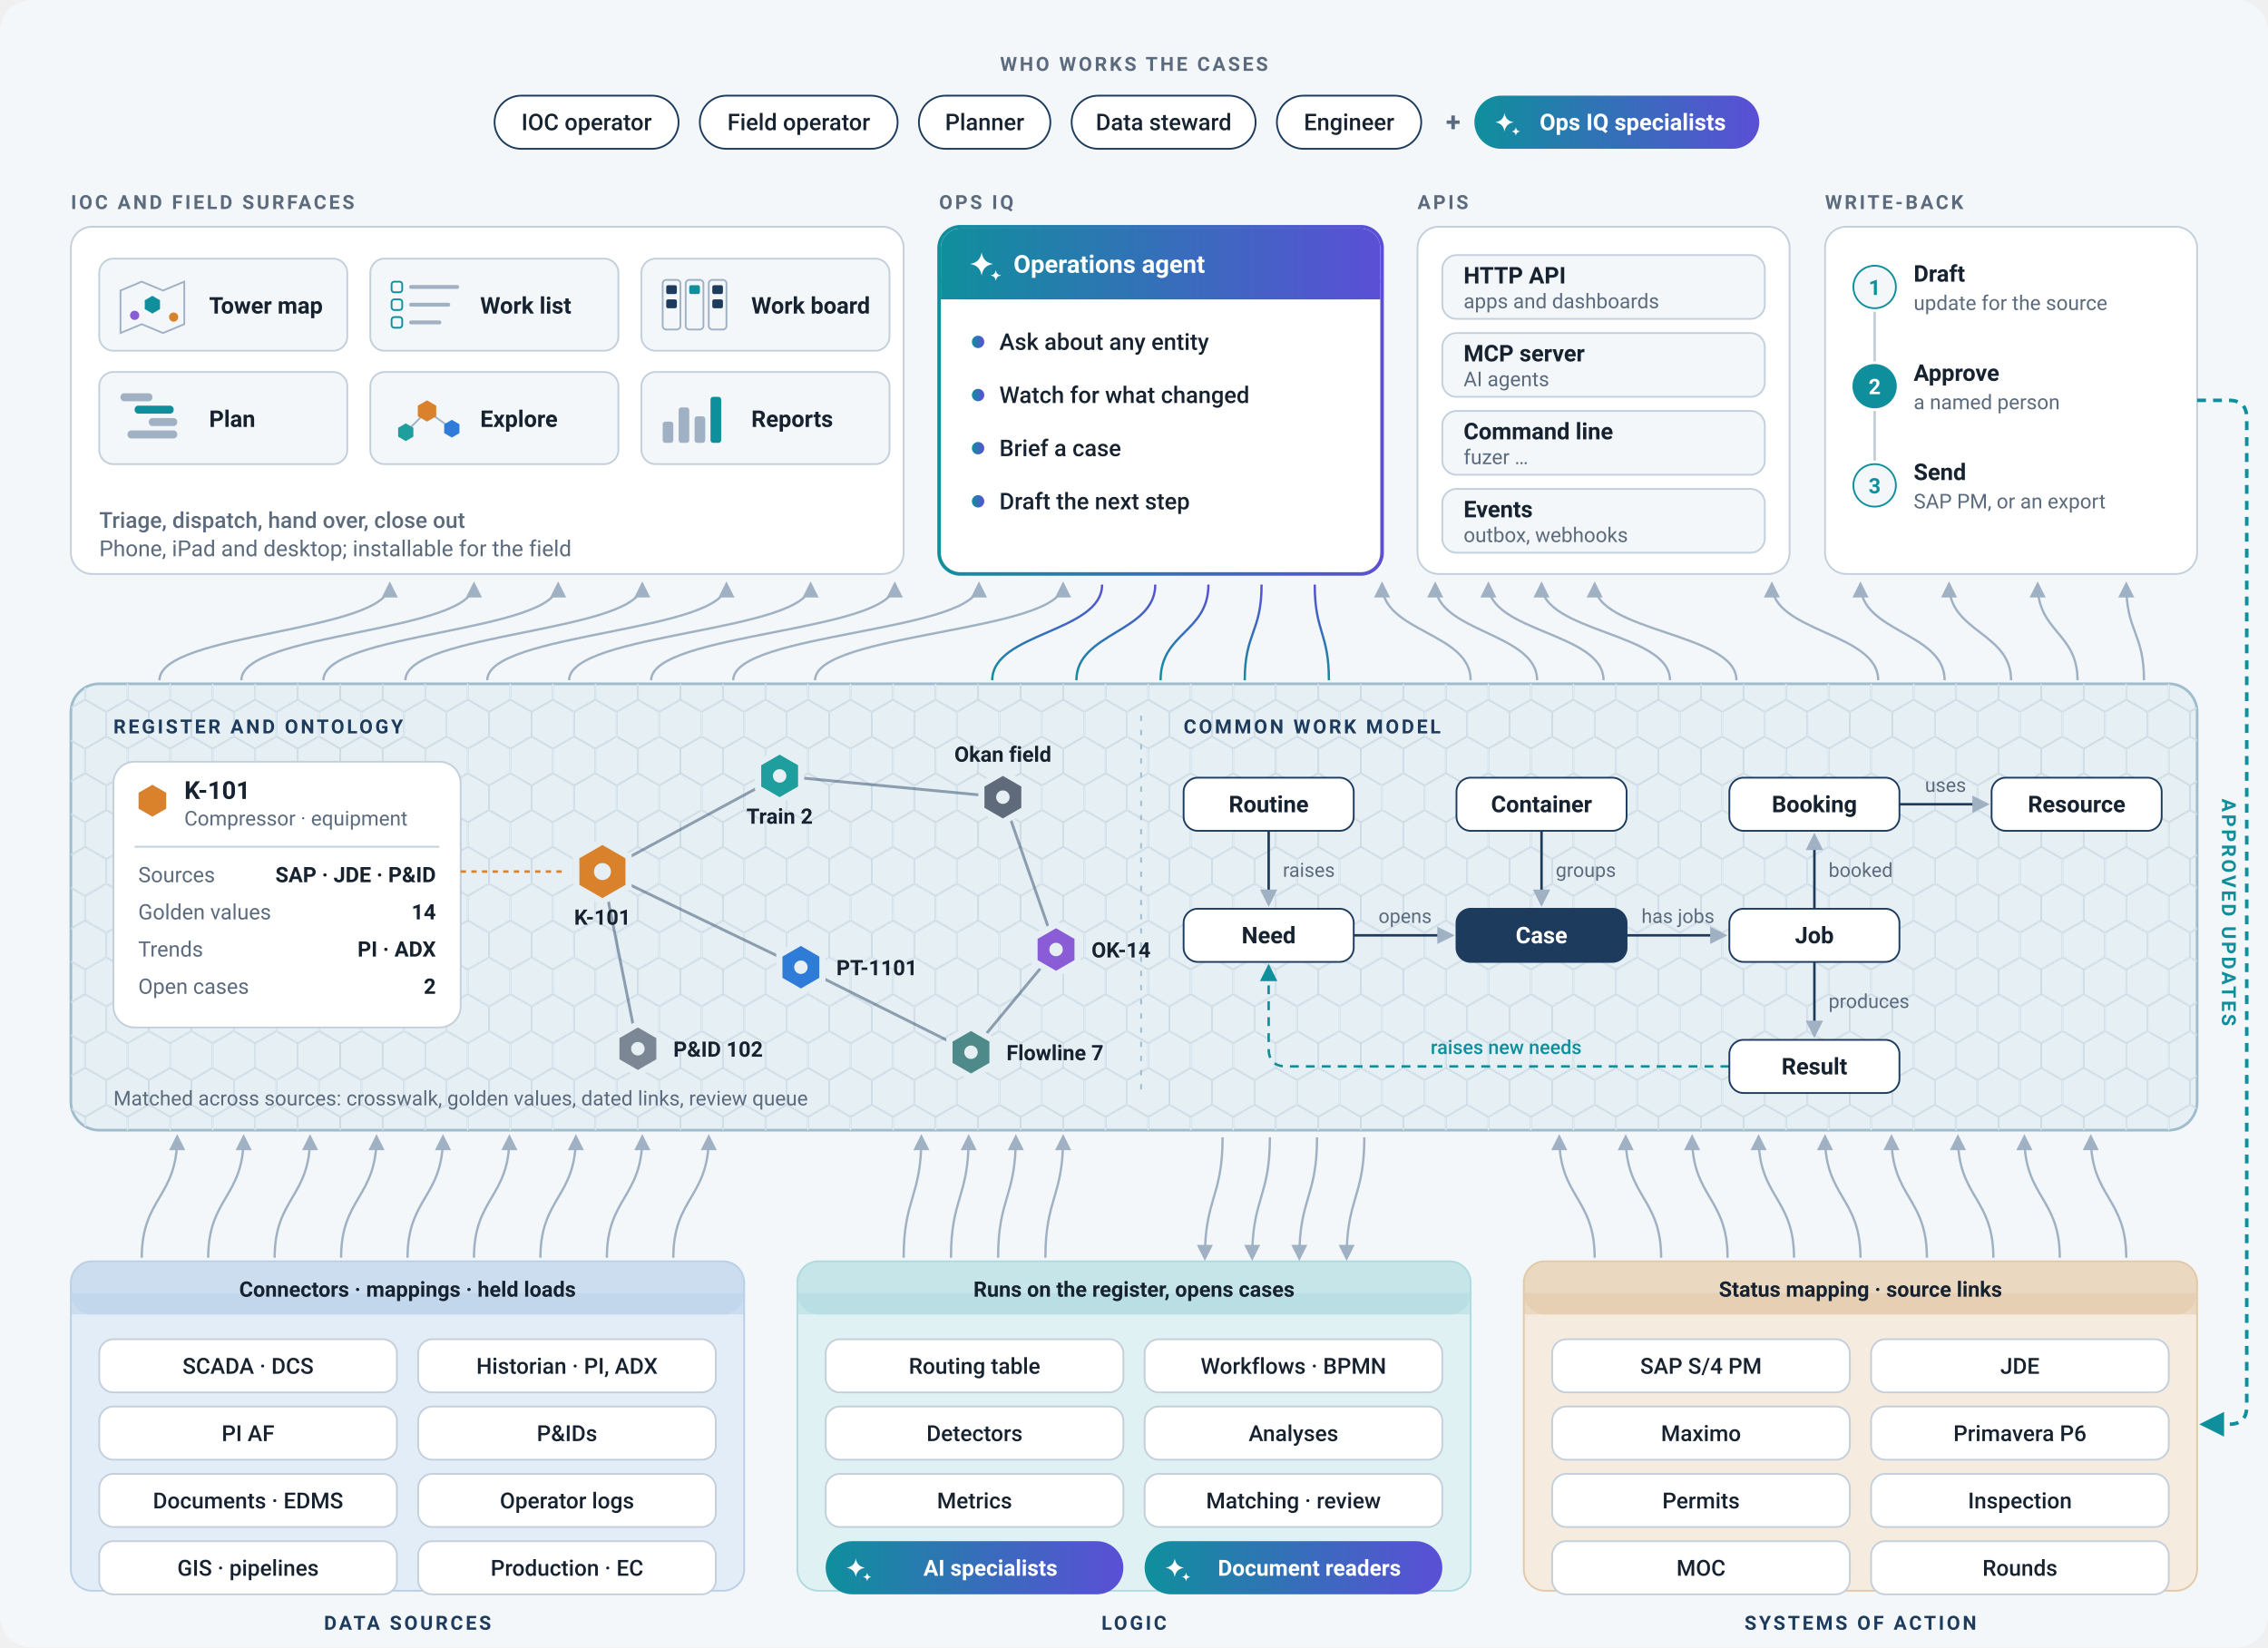
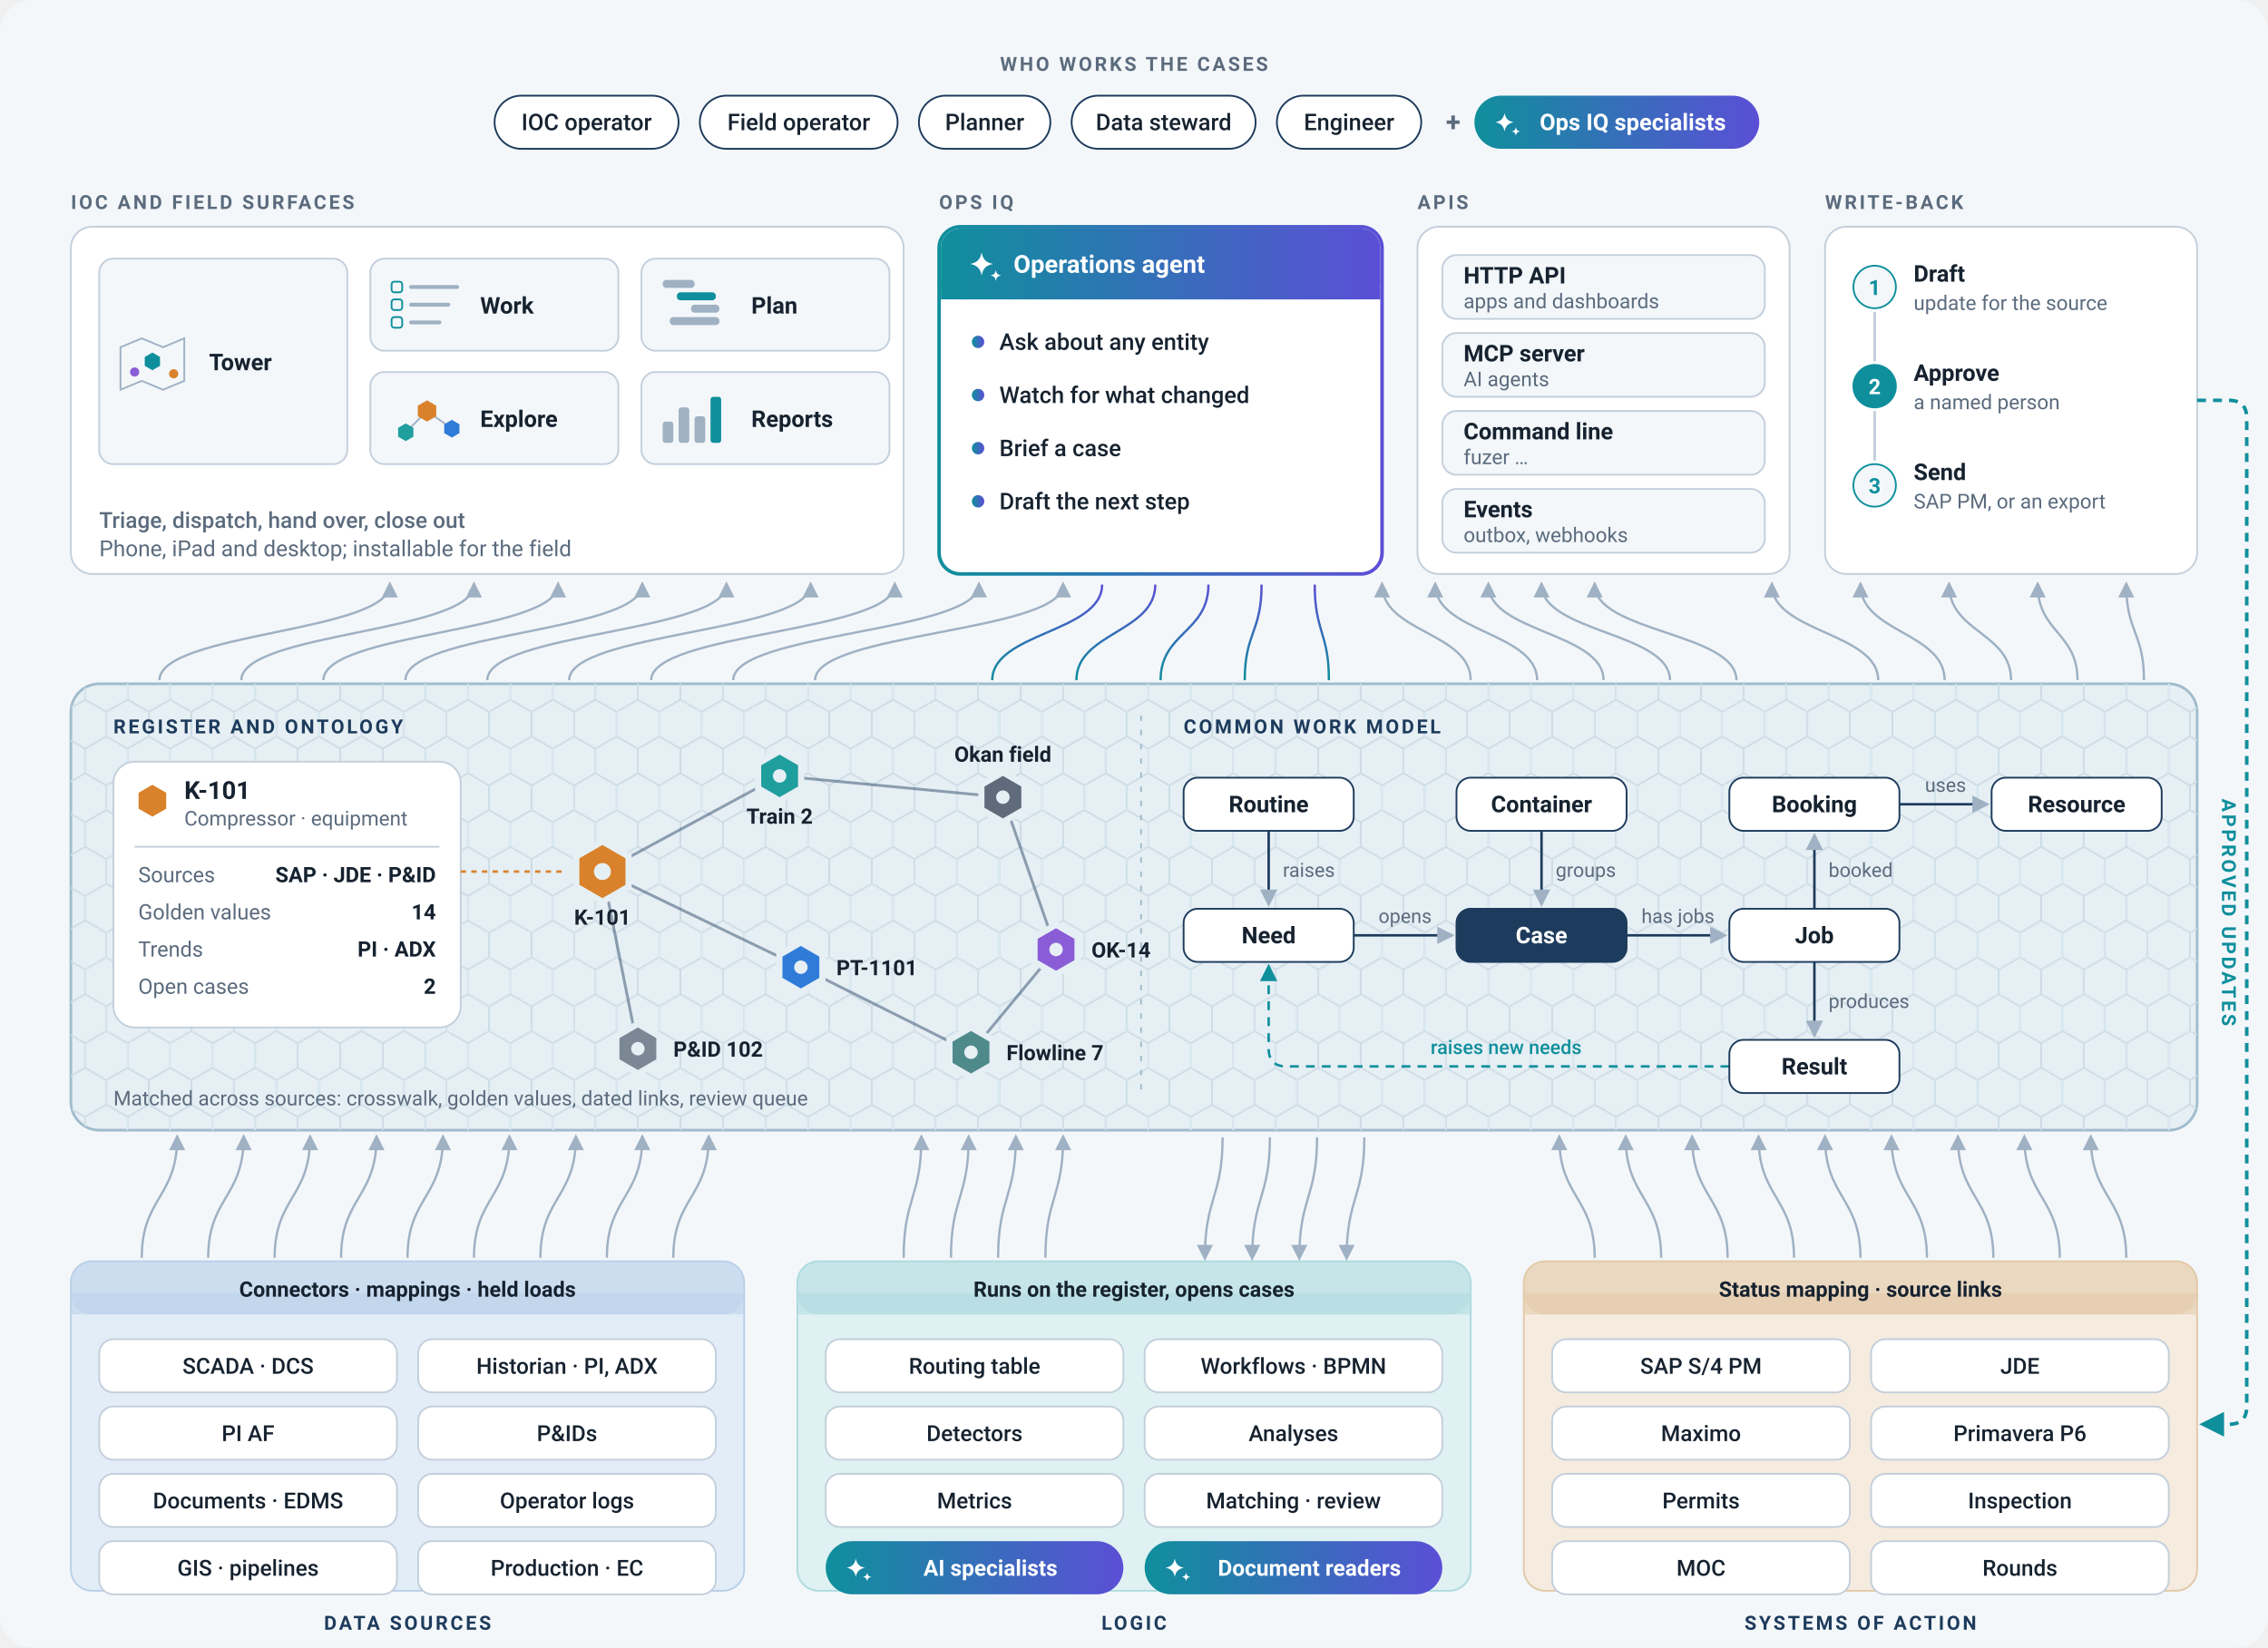
<svg xmlns="http://www.w3.org/2000/svg" viewBox="0 0 1280 930" width="1280" height="930" role="img" aria-labelledby="t d" font-family="system-ui, -apple-system, 'Segoe UI', Roboto, 'Helvetica Neue', Arial, sans-serif">
  <defs>
    <linearGradient id="iq" x1="0" y1="0" x2="1" y2="0">
      <stop offset="0" stop-color="#0f8f9c" />
      <stop offset="1" stop-color="#5b4fd6" />
    </linearGradient>
    <linearGradient id="iqv" x1="0" y1="1" x2="0" y2="0" gradientUnits="objectBoundingBox">
      <stop offset="0" stop-color="#0f8f9c" />
      <stop offset="1" stop-color="#5b4fd6" />
    </linearGradient>
    <pattern id="hexes" width="24" height="41.57" patternUnits="userSpaceOnUse">
      <path d="M12 0 L24 6.93 V20.78 L12 27.71 L0 20.78 V6.93 Z M12 27.71 V41.57" fill="none" stroke="#cddbe5" stroke-width="1" />
    </pattern>
    <marker id="a" viewBox="0 0 10 10" refX="8" refY="5" markerWidth="7" markerHeight="7" orient="auto-start-reverse">
      <path d="M0 0 L10 5 L0 10 z" fill="#9fb1c3" />
    </marker>
    <marker id="ai" viewBox="0 0 10 10" refX="8" refY="5" markerWidth="7" markerHeight="7" orient="auto-start-reverse">
      <path d="M0 0 L10 5 L0 10 z" fill="#5b4fd6" />
    </marker>
    <marker id="ah" viewBox="0 0 10 10" refX="8" refY="5" markerWidth="7" markerHeight="7" orient="auto-start-reverse">
      <path d="M0 0 L10 5 L0 10 z" fill="#0f8f9c" />
    </marker>
  </defs>
  <rect width="1280" height="930" rx="18" fill="#f4f7fa" />
  <text x="640.0" y="40" font-size="11" font-weight="600" fill="#5b6b7d" text-anchor="middle" letter-spacing="1.4">WHO WORKS THE CASES</text>
  <rect x="279.12" y="54" width="103.84" height="30" rx="15" fill="#ffffff" stroke="#1d3b5c" />
  <text x="331.04" y="73.5" font-size="13" font-weight="500" fill="#16222f" text-anchor="middle">IOC operator</text>
  <rect x="394.96" y="54" width="111.64" height="30" rx="15" fill="#ffffff" stroke="#1d3b5c" />
  <text x="450.78" y="73.5" font-size="13" font-weight="500" fill="#16222f" text-anchor="middle">Field operator</text>
  <rect x="518.6" y="54" width="74.2" height="30" rx="15" fill="#ffffff" stroke="#1d3b5c" />
  <text x="555.7" y="73.5" font-size="13" font-weight="500" fill="#16222f" text-anchor="middle">Planner</text>
  <rect x="604.8" y="54" width="103.84" height="30" rx="15" fill="#ffffff" stroke="#1d3b5c" />
  <text x="656.72" y="73.5" font-size="13" font-weight="500" fill="#16222f" text-anchor="middle">Data steward</text>
  <rect x="720.64" y="54" width="81.48" height="30" rx="15" fill="#ffffff" stroke="#1d3b5c" />
  <text x="761.38" y="73.5" font-size="13" font-weight="500" fill="#16222f" text-anchor="middle">Engineer</text>
  <text x="820.12" y="74" font-size="15" font-weight="600" fill="#5b6b7d" text-anchor="middle">+</text>
  <rect x="832.12" y="54" width="160.76" height="30" rx="15.0" fill="url(#iq)" />
  <path d="M10 3.5c.7 3.9 2.6 5.8 6.5 6.5-3.9.7-5.8 2.6-6.5 6.5-.7-3.9-2.6-5.8-6.5-6.5 3.9-.7 5.8-2.6 6.5-6.5zM18 13.5c.35 1.9 1.1 2.65 3 3-1.9.35-2.65 1.1-3 3-.35-1.9-1.1-2.65-3-3 1.9-.35 2.65-1.1 3-3z" transform="translate(841.12 61.0) scale(0.8)" fill="#ffffff" />
  <text x="921.5" y="73.5" font-size="13" font-weight="600" fill="#ffffff" text-anchor="middle">Ops IQ specialists</text>
  <text x="40" y="118" font-size="11" font-weight="600" fill="#5b6b7d" text-anchor="start" letter-spacing="1.4">IOC AND FIELD SURFACES</text>
  <rect x="40" y="128" width="470" height="196" rx="12" fill="#ffffff" stroke="#c3cfdb" />
-   <rect x="56" y="146" width="140" height="52" rx="8" fill="#f3f7fa" stroke="#c3cfdb" />
-   <path d="M68 164 l12 -5 12 5 12 -5 v24 l-12 5 -12 -5 -12 5z" fill="none" stroke="#9fb1c3" />
-   <polygon points="86.0,167.0 90.3,169.5 90.3,174.5 86.0,177.0 81.7,174.5 81.7,169.5" fill="#0f8f9c" />
-   <circle cx="98" cy="179" r="2.6" fill="#d9822b" />
-   <circle cx="76" cy="178" r="2.6" fill="#8a5cd6" />
-   <text x="118" y="177.0" font-size="13" font-weight="600" fill="#16222f" text-anchor="start">Tower map</text>
+   <rect x="56" y="146" width="140" height="116" rx="8" fill="#f3f7fa" stroke="#c3cfdb" />
+   <path d="M68 196.0 l12 -5 12 5 12 -5 v24 l-12 5 -12 -5 -12 5z" fill="none" stroke="#9fb1c3" />
+   <polygon points="86.0,199.0 90.3,201.5 90.3,206.5 86.0,209.0 81.7,206.5 81.7,201.5" fill="#0f8f9c" />
+   <circle cx="98" cy="211.0" r="2.6" fill="#d9822b" />
+   <circle cx="76" cy="210.0" r="2.6" fill="#8a5cd6" />
+   <text x="118" y="209.0" font-size="13" font-weight="600" fill="#16222f" text-anchor="start">Tower</text>
  <rect x="209" y="146" width="140" height="52" rx="8" fill="#f3f7fa" stroke="#c3cfdb" />
-   <rect x="221" y="159" width="6" height="6" rx="1.5" fill="none" stroke="#0f8f9c" />
-   <path d="M232 162h26" stroke="#9fb1c3" stroke-width="2.2" stroke-linecap="round" />
-   <rect x="221" y="169" width="6" height="6" rx="1.5" fill="none" stroke="#0f8f9c" />
-   <path d="M232 172h21" stroke="#9fb1c3" stroke-width="2.2" stroke-linecap="round" />
-   <rect x="221" y="179" width="6" height="6" rx="1.5" fill="none" stroke="#0f8f9c" />
-   <path d="M232 182h16" stroke="#9fb1c3" stroke-width="2.2" stroke-linecap="round" />
-   <text x="271" y="177.0" font-size="13" font-weight="600" fill="#16222f" text-anchor="start">Work list</text>
+   <rect x="221" y="159.0" width="6" height="6" rx="1.5" fill="none" stroke="#0f8f9c" />
+   <path d="M232 162.0h26" stroke="#9fb1c3" stroke-width="2.2" stroke-linecap="round" />
+   <rect x="221" y="169.0" width="6" height="6" rx="1.5" fill="none" stroke="#0f8f9c" />
+   <path d="M232 172.0h21" stroke="#9fb1c3" stroke-width="2.2" stroke-linecap="round" />
+   <rect x="221" y="179.0" width="6" height="6" rx="1.5" fill="none" stroke="#0f8f9c" />
+   <path d="M232 182.0h16" stroke="#9fb1c3" stroke-width="2.2" stroke-linecap="round" />
+   <text x="271" y="177.0" font-size="13" font-weight="600" fill="#16222f" text-anchor="start">Work</text>
  <rect x="362" y="146" width="140" height="52" rx="8" fill="#f3f7fa" stroke="#c3cfdb" />
-   <rect x="374" y="158" width="10" height="28" rx="2" fill="none" stroke="#9fb1c3" />
-   <rect x="376" y="161" width="6" height="5" rx="1" fill="#1d3b5c" />
-   <rect x="376" y="169" width="6" height="5" rx="1" fill="#1d3b5c" />
-   <rect x="387" y="158" width="10" height="28" rx="2" fill="none" stroke="#9fb1c3" />
-   <rect x="389" y="161" width="6" height="5" rx="1" fill="#0f8f9c" />
-   <rect x="400" y="158" width="10" height="28" rx="2" fill="none" stroke="#9fb1c3" />
-   <rect x="402" y="161" width="6" height="5" rx="1" fill="#1d3b5c" />
-   <rect x="402" y="169" width="6" height="5" rx="1" fill="#1d3b5c" />
-   <text x="424" y="177.0" font-size="13" font-weight="600" fill="#16222f" text-anchor="start">Work board</text>
-   <rect x="56" y="210" width="140" height="52" rx="8" fill="#f3f7fa" stroke="#c3cfdb" />
-   <rect x="68" y="222" width="18" height="4.5" rx="2" fill="#9fb1c3" />
-   <rect x="76" y="229" width="22" height="4.5" rx="2" fill="#0f8f9c" />
-   <rect x="84" y="236" width="16" height="4.5" rx="2" fill="#9fb1c3" />
-   <rect x="72" y="243" width="28" height="4.5" rx="2" fill="#9fb1c3" />
-   <text x="118" y="241.0" font-size="13" font-weight="600" fill="#16222f" text-anchor="start">Plan</text>
+   <rect x="374" y="158.0" width="18" height="4.5" rx="2" fill="#9fb1c3" />
+   <rect x="382" y="165.0" width="22" height="4.5" rx="2" fill="#0f8f9c" />
+   <rect x="390" y="172.0" width="16" height="4.5" rx="2" fill="#9fb1c3" />
+   <rect x="378" y="179.0" width="28" height="4.5" rx="2" fill="#9fb1c3" />
+   <text x="424" y="177.0" font-size="13" font-weight="600" fill="#16222f" text-anchor="start">Plan</text>
  <rect x="209" y="210" width="140" height="52" rx="8" fill="#f3f7fa" stroke="#c3cfdb" />
-   <path d="M229 244 L241 232 L255 242" stroke="#9fb1c3" fill="none" />
+   <path d="M229 244.0 L241 232.0 L255 242.0" stroke="#9fb1c3" fill="none" />
  <polygon points="241.0,226.0 246.2,229.0 246.2,235.0 241.0,238.0 235.8,235.0 235.8,229.0" fill="#d9822b" />
  <polygon points="229.0,239.0 233.3,241.5 233.3,246.5 229.0,249.0 224.7,246.5 224.7,241.5" fill="#1f9e9e" />
  <polygon points="255.0,237.0 259.3,239.5 259.3,244.5 255.0,247.0 250.7,244.5 250.7,239.5" fill="#2f7bd8" />
  <text x="271" y="241.0" font-size="13" font-weight="600" fill="#16222f" text-anchor="start">Explore</text>
  <rect x="362" y="210" width="140" height="52" rx="8" fill="#f3f7fa" stroke="#c3cfdb" />
-   <rect x="374" y="238" width="6" height="12" rx="1.5" fill="#9fb1c3" />
-   <rect x="383" y="230" width="6" height="20" rx="1.5" fill="#9fb1c3" />
-   <rect x="392" y="235" width="6" height="15" rx="1.5" fill="#9fb1c3" />
-   <rect x="401" y="224" width="6" height="26" rx="1.5" fill="#0f8f9c" />
+   <rect x="374" y="238.0" width="6" height="12" rx="1.5" fill="#9fb1c3" />
+   <rect x="383" y="230.0" width="6" height="20" rx="1.5" fill="#9fb1c3" />
+   <rect x="392" y="235.0" width="6" height="15" rx="1.5" fill="#9fb1c3" />
+   <rect x="401" y="224.0" width="6" height="26" rx="1.5" fill="#0f8f9c" />
  <text x="424" y="241.0" font-size="13" font-weight="600" fill="#16222f" text-anchor="start">Reports</text>
  <text x="56" y="298" font-size="12.5" font-weight="500" fill="#5b6b7d" text-anchor="start">Triage, dispatch, hand over, close out</text>
  <text x="56" y="314" font-size="12.5" font-weight="400" fill="#5b6b7d" text-anchor="start">Phone, iPad and desktop; installable for the field</text>
  <text x="530" y="118" font-size="11" font-weight="600" fill="#5b6b7d" text-anchor="start" letter-spacing="1.4">OPS IQ</text>
  <rect x="530" y="128" width="250" height="196" rx="12" fill="#ffffff" stroke="url(#iq)" stroke-width="2" />
  <rect x="531" y="129" width="248" height="40" rx="11" fill="url(#iq)" />
  <rect x="531" y="158" width="248" height="11" fill="url(#iq)" />
  <path d="M10 3.5c.7 3.9 2.6 5.8 6.5 6.5-3.9.7-5.8 2.6-6.5 6.5-.7-3.9-2.6-5.8-6.5-6.5 3.9-.7 5.8-2.6 6.5-6.5zM18 13.5c.35 1.9 1.1 2.65 3 3-1.9.35-2.65 1.1-3 3-.35-1.9-1.1-2.65-3-3 1.9-.35 2.65-1.1 3-3z" transform="translate(544 139) scale(1.0)" fill="#ffffff" />
  <text x="572" y="154" font-size="14" font-weight="700" fill="#ffffff">Operations agent</text>
  <circle cx="552" cy="193" r="3.5" fill="url(#iq)" />
  <text x="564" y="197.5" font-size="13" font-weight="500" fill="#16222f" text-anchor="start">Ask about any entity</text>
  <circle cx="552" cy="223" r="3.5" fill="url(#iq)" />
  <text x="564" y="227.5" font-size="13" font-weight="500" fill="#16222f" text-anchor="start">Watch for what changed</text>
  <circle cx="552" cy="253" r="3.5" fill="url(#iq)" />
  <text x="564" y="257.5" font-size="13" font-weight="500" fill="#16222f" text-anchor="start">Brief a case</text>
  <circle cx="552" cy="283" r="3.5" fill="url(#iq)" />
  <text x="564" y="287.5" font-size="13" font-weight="500" fill="#16222f" text-anchor="start">Draft the next step</text>
  <text x="800" y="118" font-size="11" font-weight="600" fill="#5b6b7d" text-anchor="start" letter-spacing="1.4">APIS</text>
  <rect x="800" y="128" width="210" height="196" rx="12" fill="#ffffff" stroke="#c3cfdb" />
  <rect x="814" y="144" width="182" height="36" rx="8" fill="#f3f7fa" stroke="#c3cfdb" />
  <text x="826" y="160" font-size="13" font-weight="600" fill="#16222f" text-anchor="start">HTTP API</text>
  <text x="826" y="174" font-size="11.5" font-weight="400" fill="#5b6b7d" text-anchor="start">apps and dashboards</text>
  <rect x="814" y="188" width="182" height="36" rx="8" fill="#f3f7fa" stroke="#c3cfdb" />
  <text x="826" y="204" font-size="13" font-weight="600" fill="#16222f" text-anchor="start">MCP server</text>
  <text x="826" y="218" font-size="11.5" font-weight="400" fill="#5b6b7d" text-anchor="start">AI agents</text>
  <rect x="814" y="232" width="182" height="36" rx="8" fill="#f3f7fa" stroke="#c3cfdb" />
  <text x="826" y="248" font-size="13" font-weight="600" fill="#16222f" text-anchor="start">Command line</text>
  <text x="826" y="262" font-size="11.5" font-weight="400" fill="#5b6b7d" text-anchor="start">fuzer …</text>
  <rect x="814" y="276" width="182" height="36" rx="8" fill="#f3f7fa" stroke="#c3cfdb" />
  <text x="826" y="292" font-size="13" font-weight="600" fill="#16222f" text-anchor="start">Events</text>
  <text x="826" y="306" font-size="11.5" font-weight="400" fill="#5b6b7d" text-anchor="start">outbox, webhooks</text>
  <text x="1030" y="118" font-size="11" font-weight="600" fill="#5b6b7d" text-anchor="start" letter-spacing="1.4">WRITE-BACK</text>
  <rect x="1030" y="128" width="210" height="196" rx="12" fill="#ffffff" stroke="#c3cfdb" />
  <circle cx="1058" cy="162" r="12" fill="#f3f7fa" stroke="#0f8f9c" />
  <text x="1058" y="166.5" font-size="12" font-weight="700" fill="#0f8f9c" text-anchor="middle">1</text>
  <text x="1080" y="159" font-size="13" font-weight="600" fill="#16222f" text-anchor="start">Draft</text>
  <text x="1080" y="175" font-size="11.5" font-weight="400" fill="#5b6b7d" text-anchor="start">update for the source</text>
  <path d="M1058 176 v28" stroke="#c3cfdb" stroke-width="1.5" />
  <circle cx="1058" cy="218" r="12" fill="#0f8f9c" stroke="#0f8f9c" />
  <text x="1058" y="222.5" font-size="12" font-weight="700" fill="#ffffff" text-anchor="middle">2</text>
  <text x="1080" y="215" font-size="13" font-weight="600" fill="#16222f" text-anchor="start">Approve</text>
  <text x="1080" y="231" font-size="11.5" font-weight="400" fill="#5b6b7d" text-anchor="start">a named person</text>
  <path d="M1058 232 v28" stroke="#c3cfdb" stroke-width="1.5" />
  <circle cx="1058" cy="274" r="12" fill="#f3f7fa" stroke="#0f8f9c" />
  <text x="1058" y="278.5" font-size="12" font-weight="700" fill="#0f8f9c" text-anchor="middle">3</text>
  <text x="1080" y="271" font-size="13" font-weight="600" fill="#16222f" text-anchor="start">Send</text>
  <text x="1080" y="287" font-size="11.5" font-weight="400" fill="#5b6b7d" text-anchor="start">SAP PM, or an export</text>
  <path d="M90.0 384 C90.0 357.0 220.0 357.0 220.0 330" fill="none" stroke="#9fb1c3" stroke-width="1.3" marker-end="url(#a)" />
  <path d="M136.2 384 C136.2 357.0 267.5 357.0 267.5 330" fill="none" stroke="#9fb1c3" stroke-width="1.3" marker-end="url(#a)" />
  <path d="M182.5 384 C182.5 357.0 315.0 357.0 315.0 330" fill="none" stroke="#9fb1c3" stroke-width="1.3" marker-end="url(#a)" />
  <path d="M228.8 384 C228.8 357.0 362.5 357.0 362.5 330" fill="none" stroke="#9fb1c3" stroke-width="1.3" marker-end="url(#a)" />
  <path d="M275.0 384 C275.0 357.0 410.0 357.0 410.0 330" fill="none" stroke="#9fb1c3" stroke-width="1.3" marker-end="url(#a)" />
  <path d="M321.2 384 C321.2 357.0 457.5 357.0 457.5 330" fill="none" stroke="#9fb1c3" stroke-width="1.3" marker-end="url(#a)" />
  <path d="M367.5 384 C367.5 357.0 505.0 357.0 505.0 330" fill="none" stroke="#9fb1c3" stroke-width="1.3" marker-end="url(#a)" />
  <path d="M413.8 384 C413.8 357.0 552.5 357.0 552.5 330" fill="none" stroke="#9fb1c3" stroke-width="1.3" marker-end="url(#a)" />
  <path d="M460.0 384 C460.0 357.0 600.0 357.0 600.0 330" fill="none" stroke="#9fb1c3" stroke-width="1.3" marker-end="url(#a)" />
  <path d="M560.0 384 C560.0 357.0 622.0 357.0 622.0 330" fill="none" stroke="url(#iqv)" stroke-width="1.3" />
  <path d="M607.5 384 C607.5 357.0 652.0 357.0 652.0 330" fill="none" stroke="url(#iqv)" stroke-width="1.3" />
  <path d="M655.0 384 C655.0 357.0 682.0 357.0 682.0 330" fill="none" stroke="url(#iqv)" stroke-width="1.3" />
  <path d="M702.5 384 C702.5 357.0 712.0 357.0 712.0 330" fill="none" stroke="url(#iqv)" stroke-width="1.3" />
  <path d="M750.0 384 C750.0 357.0 742.0 357.0 742.0 330" fill="none" stroke="url(#iqv)" stroke-width="1.3" />
  <path d="M830.0 384 C830.0 357.0 780.0 357.0 780.0 330" fill="none" stroke="#9fb1c3" stroke-width="1.3" marker-end="url(#a)" />
  <path d="M867.5 384 C867.5 357.0 810.0 357.0 810.0 330" fill="none" stroke="#9fb1c3" stroke-width="1.3" marker-end="url(#a)" />
  <path d="M905.0 384 C905.0 357.0 840.0 357.0 840.0 330" fill="none" stroke="#9fb1c3" stroke-width="1.3" marker-end="url(#a)" />
  <path d="M942.5 384 C942.5 357.0 870.0 357.0 870.0 330" fill="none" stroke="#9fb1c3" stroke-width="1.3" marker-end="url(#a)" />
  <path d="M980.0 384 C980.0 357.0 900.0 357.0 900.0 330" fill="none" stroke="#9fb1c3" stroke-width="1.3" marker-end="url(#a)" />
  <path d="M1060.0 384 C1060.0 357.0 1000.0 357.0 1000.0 330" fill="none" stroke="#9fb1c3" stroke-width="1.3" marker-end="url(#a)" />
  <path d="M1097.5 384 C1097.5 357.0 1050.0 357.0 1050.0 330" fill="none" stroke="#9fb1c3" stroke-width="1.3" marker-end="url(#a)" />
  <path d="M1135.0 384 C1135.0 357.0 1100.0 357.0 1100.0 330" fill="none" stroke="#9fb1c3" stroke-width="1.3" marker-end="url(#a)" />
  <path d="M1172.5 384 C1172.5 357.0 1150.0 357.0 1150.0 330" fill="none" stroke="#9fb1c3" stroke-width="1.3" marker-end="url(#a)" />
  <path d="M1210.0 384 C1210.0 357.0 1200.0 357.0 1200.0 330" fill="none" stroke="#9fb1c3" stroke-width="1.3" marker-end="url(#a)" />
  <rect x="40" y="386" width="1200" height="252" rx="16" fill="#e6eff4" stroke="#9fbccc" stroke-width="1.5" />
  <rect x="40" y="386" width="1200" height="252" rx="16" fill="url(#hexes)" />
  <text x="64" y="414" font-size="11" font-weight="600" fill="#1d3b5c" text-anchor="start" letter-spacing="1.4">REGISTER AND ONTOLOGY</text>
  <text x="668" y="414" font-size="11" font-weight="600" fill="#1d3b5c" text-anchor="start" letter-spacing="1.4">COMMON WORK MODEL</text>
  <path d="M644 404 V620" stroke="#9fbccc" stroke-dasharray="3 5" />
  <rect x="64" y="430" width="196" height="150" rx="12" fill="#ffffff" stroke="#c3cfdb" />
  <polygon points="86.0,443.0 93.8,447.5 93.8,456.5 86.0,461.0 78.2,456.5 78.2,447.5" fill="#d9822b" />
  <text x="104" y="451" font-size="14" font-weight="700" fill="#16222f" text-anchor="start">K-101</text>
  <text x="104" y="466" font-size="11.5" font-weight="400" fill="#5b6b7d" text-anchor="start">Compressor · equipment</text>
  <path d="M76 478 h172" stroke="#c3cfdb" />
  <text x="78" y="498" font-size="12" font-weight="400" fill="#5b6b7d" text-anchor="start">Sources</text>
  <text x="246" y="498" font-size="12" font-weight="600" fill="#16222f" text-anchor="end">SAP · JDE · P&amp;ID</text>
  <text x="78" y="519" font-size="12" font-weight="400" fill="#5b6b7d" text-anchor="start">Golden values</text>
  <text x="246" y="519" font-size="12" font-weight="600" fill="#16222f" text-anchor="end">14</text>
  <text x="78" y="540" font-size="12" font-weight="400" fill="#5b6b7d" text-anchor="start">Trends</text>
  <text x="246" y="540" font-size="12" font-weight="600" fill="#16222f" text-anchor="end">PI · ADX</text>
  <text x="78" y="561" font-size="12" font-weight="400" fill="#5b6b7d" text-anchor="start">Open cases</text>
  <text x="246" y="561" font-size="12" font-weight="600" fill="#16222f" text-anchor="end">2</text>
  <path d="M566 450 L440 438" stroke="#1d3b5c" stroke-opacity=".45" stroke-width="1.6" />
  <path d="M566 450 L596 536" stroke="#1d3b5c" stroke-opacity=".45" stroke-width="1.6" />
  <path d="M440 438 L340 492" stroke="#1d3b5c" stroke-opacity=".45" stroke-width="1.6" />
  <path d="M340 492 L452 546" stroke="#1d3b5c" stroke-opacity=".45" stroke-width="1.6" />
  <path d="M340 492 L360 592" stroke="#1d3b5c" stroke-opacity=".45" stroke-width="1.6" />
  <path d="M596 536 L548 594" stroke="#1d3b5c" stroke-opacity=".45" stroke-width="1.6" />
  <path d="M548 594 L452 546" stroke="#1d3b5c" stroke-opacity=".45" stroke-width="1.6" />
  <path d="M260 492 H320" stroke="#d9822b" stroke-width="1.4" stroke-dasharray="3 3" fill="none" />
  <polygon points="340.0,473.0 356.5,482.5 356.5,501.5 340.0,511.0 323.5,501.5 323.5,482.5" fill="#e6eff4" />
  <polygon points="340.0,477.0 353.0,484.5 353.0,499.5 340.0,507.0 327.0,499.5 327.0,484.5" fill="#d9822b" />
  <circle cx="340" cy="492" r="4.8" fill="#e6eff4" />
  <text x="340" y="522" font-size="12" font-weight="600" fill="#16222f" text-anchor="middle">K-101</text>
  <polygon points="440.0,422.0 453.9,430.0 453.9,446.0 440.0,454.0 426.1,446.0 426.1,430.0" fill="#e6eff4" />
  <polygon points="440.0,426.0 450.4,432.0 450.4,444.0 440.0,450.0 429.6,444.0 429.6,432.0" fill="#1f9e9e" />
  <circle cx="440" cy="438" r="3.8" fill="#e6eff4" />
  <text x="440" y="465" font-size="12" font-weight="600" fill="#16222f" text-anchor="middle">Train 2</text>
  <polygon points="566.0,434.0 579.9,442.0 579.9,458.0 566.0,466.0 552.1,458.0 552.1,442.0" fill="#e6eff4" />
  <polygon points="566.0,438.0 576.4,444.0 576.4,456.0 566.0,462.0 555.6,456.0 555.6,444.0" fill="#5f6b7a" />
  <circle cx="566" cy="450" r="3.8" fill="#e6eff4" />
  <text x="566" y="430" font-size="12" font-weight="600" fill="#16222f" text-anchor="middle">Okan field</text>
  <polygon points="452.0,530.0 465.9,538.0 465.9,554.0 452.0,562.0 438.1,554.0 438.1,538.0" fill="#e6eff4" />
  <polygon points="452.0,534.0 462.4,540.0 462.4,552.0 452.0,558.0 441.6,552.0 441.6,540.0" fill="#2f7bd8" />
  <circle cx="452" cy="546" r="3.8" fill="#e6eff4" />
  <text x="472" y="550.5" font-size="12" font-weight="600" fill="#16222f" text-anchor="start">PT-1101</text>
  <polygon points="360.0,576.0 373.9,584.0 373.9,600.0 360.0,608.0 346.1,600.0 346.1,584.0" fill="#e6eff4" />
  <polygon points="360.0,580.0 370.4,586.0 370.4,598.0 360.0,604.0 349.6,598.0 349.6,586.0" fill="#7b8794" />
  <circle cx="360" cy="592" r="3.8" fill="#e6eff4" />
  <text x="380" y="596.5" font-size="12" font-weight="600" fill="#16222f" text-anchor="start">P&amp;ID 102</text>
  <polygon points="596.0,520.0 609.9,528.0 609.9,544.0 596.0,552.0 582.1,544.0 582.1,528.0" fill="#e6eff4" />
  <polygon points="596.0,524.0 606.4,530.0 606.4,542.0 596.0,548.0 585.6,542.0 585.6,530.0" fill="#8a5cd6" />
  <circle cx="596" cy="536" r="3.8" fill="#e6eff4" />
  <text x="616" y="540.5" font-size="12" font-weight="600" fill="#16222f" text-anchor="start">OK-14</text>
  <polygon points="548.0,578.0 561.9,586.0 561.9,602.0 548.0,610.0 534.1,602.0 534.1,586.0" fill="#e6eff4" />
  <polygon points="548.0,582.0 558.4,588.0 558.4,600.0 548.0,606.0 537.6,600.0 537.6,588.0" fill="#4f8a8b" />
  <circle cx="548" cy="594" r="3.8" fill="#e6eff4" />
  <text x="568" y="598.5" font-size="12" font-weight="600" fill="#16222f" text-anchor="start">Flowline 7</text>
  <text x="64" y="624" font-size="11.5" font-weight="400" fill="#5b6b7d" text-anchor="start">Matched across sources: crosswalk, golden values, dated links, review queue</text>
  <path d="M716 469 V510" fill="none" stroke="#1d3b5c" stroke-width="1.4" marker-end="url(#a)" />
  <text x="724" y="495.0" font-size="11" font-weight="400" fill="#5b6b7d" text-anchor="start">raises</text>
  <path d="M870 469 V510" fill="none" stroke="#1d3b5c" stroke-width="1.4" marker-end="url(#a)" />
  <text x="878" y="495.0" font-size="11" font-weight="400" fill="#5b6b7d" text-anchor="start">groups</text>
  <path d="M764 528 H819" fill="none" stroke="#1d3b5c" stroke-width="1.4" marker-end="url(#a)" />
  <text x="793.0" y="521" font-size="11" font-weight="400" fill="#5b6b7d" text-anchor="middle">opens</text>
  <path d="M918 528 H973" fill="none" stroke="#1d3b5c" stroke-width="1.4" marker-end="url(#a)" />
  <text x="947.0" y="521" font-size="11" font-weight="400" fill="#5b6b7d" text-anchor="middle">has jobs</text>
  <path d="M1024 513 V472" fill="none" stroke="#1d3b5c" stroke-width="1.4" marker-end="url(#a)" />
  <text x="1032" y="495.0" font-size="11" font-weight="400" fill="#5b6b7d" text-anchor="start">booked</text>
  <path d="M1072 454 H1121" fill="none" stroke="#1d3b5c" stroke-width="1.4" marker-end="url(#a)" />
  <text x="1098.0" y="447" font-size="11" font-weight="400" fill="#5b6b7d" text-anchor="middle">uses</text>
  <path d="M1024 543 V584" fill="none" stroke="#1d3b5c" stroke-width="1.4" marker-end="url(#a)" />
  <text x="1032" y="569.0" font-size="11" font-weight="400" fill="#5b6b7d" text-anchor="start">produces</text>
  <path d="M976 602 H726 Q716 602 716 592 V546" fill="none" stroke="#0f8f9c" stroke-width="1.4" stroke-dasharray="5 4" marker-end="url(#ah)" />
  <text x="850.0" y="595" font-size="11" font-weight="500" fill="#0f8f9c" text-anchor="middle">raises new needs</text>
  <rect x="668.0" y="439" width="96" height="30" rx="8" fill="#ffffff" stroke="#1d3b5c" />
  <text x="716" y="458.5" font-size="13" font-weight="600" fill="#16222f" text-anchor="middle">Routine</text>
  <rect x="822.0" y="439" width="96" height="30" rx="8" fill="#ffffff" stroke="#1d3b5c" />
  <text x="870" y="458.5" font-size="13" font-weight="600" fill="#16222f" text-anchor="middle">Container</text>
  <rect x="976.0" y="439" width="96" height="30" rx="8" fill="#ffffff" stroke="#1d3b5c" />
  <text x="1024" y="458.5" font-size="13" font-weight="600" fill="#16222f" text-anchor="middle">Booking</text>
  <rect x="1124.0" y="439" width="96" height="30" rx="8" fill="#ffffff" stroke="#1d3b5c" />
  <text x="1172" y="458.5" font-size="13" font-weight="600" fill="#16222f" text-anchor="middle">Resource</text>
  <rect x="668.0" y="513" width="96" height="30" rx="8" fill="#ffffff" stroke="#1d3b5c" />
  <text x="716" y="532.5" font-size="13" font-weight="600" fill="#16222f" text-anchor="middle">Need</text>
  <rect x="822.0" y="513" width="96" height="30" rx="8" fill="#1d3b5c" stroke="#1d3b5c" />
  <text x="870" y="532.5" font-size="13" font-weight="600" fill="#ffffff" text-anchor="middle">Case</text>
  <rect x="976.0" y="513" width="96" height="30" rx="8" fill="#ffffff" stroke="#1d3b5c" />
  <text x="1024" y="532.5" font-size="13" font-weight="600" fill="#16222f" text-anchor="middle">Job</text>
  <rect x="976.0" y="587" width="96" height="30" rx="8" fill="#ffffff" stroke="#1d3b5c" />
  <text x="1024" y="606.5" font-size="13" font-weight="600" fill="#16222f" text-anchor="middle">Result</text>
  <rect x="40" y="712" width="380" height="186" rx="12" fill="#e3edf8" stroke="#b9cfe8" />
  <rect x="40" y="712" width="380" height="30" rx="12" fill="#b9cfe8" fill-opacity=".55" />
  <rect x="40" y="730" width="380" height="12" fill="#b9cfe8" fill-opacity=".55" />
  <text x="230.0" y="732" font-size="12" font-weight="600" fill="#16222f" text-anchor="middle">Connectors · mappings · held loads</text>
  <text x="230.0" y="920" font-size="11" font-weight="600" fill="#1d3b5c" text-anchor="middle" letter-spacing="1.4">DATA SOURCES</text>
  <rect x="56.0" y="756" width="168.0" height="30" rx="8" fill="#ffffff" stroke="#c3cfdb" />
  <text x="140.0" y="775.5" font-size="12.5" font-weight="500" fill="#16222f" text-anchor="middle">SCADA · DCS</text>
  <rect x="236.0" y="756" width="168.0" height="30" rx="8" fill="#ffffff" stroke="#c3cfdb" />
  <text x="320.0" y="775.5" font-size="12.5" font-weight="500" fill="#16222f" text-anchor="middle">Historian · PI, ADX</text>
  <rect x="56.0" y="794" width="168.0" height="30" rx="8" fill="#ffffff" stroke="#c3cfdb" />
  <text x="140.0" y="813.5" font-size="12.5" font-weight="500" fill="#16222f" text-anchor="middle">PI AF</text>
  <rect x="236.0" y="794" width="168.0" height="30" rx="8" fill="#ffffff" stroke="#c3cfdb" />
  <text x="320.0" y="813.5" font-size="12.5" font-weight="500" fill="#16222f" text-anchor="middle">P&amp;IDs</text>
  <rect x="56.0" y="832" width="168.0" height="30" rx="8" fill="#ffffff" stroke="#c3cfdb" />
  <text x="140.0" y="851.5" font-size="12.5" font-weight="500" fill="#16222f" text-anchor="middle">Documents · EDMS</text>
  <rect x="236.0" y="832" width="168.0" height="30" rx="8" fill="#ffffff" stroke="#c3cfdb" />
  <text x="320.0" y="851.5" font-size="12.5" font-weight="500" fill="#16222f" text-anchor="middle">Operator logs</text>
  <rect x="56.0" y="870" width="168.0" height="30" rx="8" fill="#ffffff" stroke="#c3cfdb" />
  <text x="140.0" y="889.5" font-size="12.5" font-weight="500" fill="#16222f" text-anchor="middle">GIS · pipelines</text>
  <rect x="236.0" y="870" width="168.0" height="30" rx="8" fill="#ffffff" stroke="#c3cfdb" />
  <text x="320.0" y="889.5" font-size="12.5" font-weight="500" fill="#16222f" text-anchor="middle">Production · EC</text>
  <rect x="450" y="712" width="380" height="186" rx="12" fill="#dff1f2" stroke="#aedbdf" />
  <rect x="450" y="712" width="380" height="30" rx="12" fill="#aedbdf" fill-opacity=".55" />
  <rect x="450" y="730" width="380" height="12" fill="#aedbdf" fill-opacity=".55" />
  <text x="640.0" y="732" font-size="12" font-weight="600" fill="#16222f" text-anchor="middle">Runs on the register, opens cases</text>
  <text x="640.0" y="920" font-size="11" font-weight="600" fill="#1d3b5c" text-anchor="middle" letter-spacing="1.4">LOGIC</text>
  <rect x="466.0" y="756" width="168.0" height="30" rx="8" fill="#ffffff" stroke="#c3cfdb" />
  <text x="550.0" y="775.5" font-size="12.5" font-weight="500" fill="#16222f" text-anchor="middle">Routing table</text>
  <rect x="646.0" y="756" width="168.0" height="30" rx="8" fill="#ffffff" stroke="#c3cfdb" />
  <text x="730.0" y="775.5" font-size="12.5" font-weight="500" fill="#16222f" text-anchor="middle">Workflows · BPMN</text>
  <rect x="466.0" y="794" width="168.0" height="30" rx="8" fill="#ffffff" stroke="#c3cfdb" />
  <text x="550.0" y="813.5" font-size="12.5" font-weight="500" fill="#16222f" text-anchor="middle">Detectors</text>
  <rect x="646.0" y="794" width="168.0" height="30" rx="8" fill="#ffffff" stroke="#c3cfdb" />
  <text x="730.0" y="813.5" font-size="12.5" font-weight="500" fill="#16222f" text-anchor="middle">Analyses</text>
  <rect x="466.0" y="832" width="168.0" height="30" rx="8" fill="#ffffff" stroke="#c3cfdb" />
  <text x="550.0" y="851.5" font-size="12.5" font-weight="500" fill="#16222f" text-anchor="middle">Metrics</text>
  <rect x="646.0" y="832" width="168.0" height="30" rx="8" fill="#ffffff" stroke="#c3cfdb" />
  <text x="730.0" y="851.5" font-size="12.5" font-weight="500" fill="#16222f" text-anchor="middle">Matching · review</text>
  <rect x="466.0" y="870" width="168.0" height="30" rx="15.0" fill="url(#iq)" />
  <path d="M10 3.5c.7 3.9 2.6 5.8 6.5 6.5-3.9.7-5.8 2.6-6.5 6.5-.7-3.9-2.6-5.8-6.5-6.5 3.9-.7 5.8-2.6 6.5-6.5zM18 13.5c.35 1.9 1.1 2.65 3 3-1.9.35-2.65 1.1-3 3-.35-1.9-1.1-2.65-3-3 1.9-.35 2.65-1.1 3-3z" transform="translate(475.0 877.0) scale(0.8)" fill="#ffffff" />
  <text x="559.0" y="889.5" font-size="12.5" font-weight="600" fill="#ffffff" text-anchor="middle">AI specialists</text>
  <rect x="646.0" y="870" width="168.0" height="30" rx="15.0" fill="url(#iq)" />
  <path d="M10 3.5c.7 3.9 2.6 5.8 6.5 6.5-3.9.7-5.8 2.6-6.5 6.5-.7-3.9-2.6-5.8-6.5-6.5 3.9-.7 5.8-2.6 6.5-6.5zM18 13.5c.35 1.9 1.1 2.65 3 3-1.9.35-2.65 1.1-3 3-.35-1.9-1.1-2.65-3-3 1.9-.35 2.65-1.1 3-3z" transform="translate(655.0 877.0) scale(0.8)" fill="#ffffff" />
  <text x="739.0" y="889.5" font-size="12.5" font-weight="600" fill="#ffffff" text-anchor="middle">Document readers</text>
  <rect x="860" y="712" width="380" height="186" rx="12" fill="#f5ebdf" stroke="#e2c9a8" />
  <rect x="860" y="712" width="380" height="30" rx="12" fill="#e2c9a8" fill-opacity=".55" />
  <rect x="860" y="730" width="380" height="12" fill="#e2c9a8" fill-opacity=".55" />
  <text x="1050.0" y="732" font-size="12" font-weight="600" fill="#16222f" text-anchor="middle">Status mapping · source links</text>
  <text x="1050.0" y="920" font-size="11" font-weight="600" fill="#1d3b5c" text-anchor="middle" letter-spacing="1.4">SYSTEMS OF ACTION</text>
  <rect x="876.0" y="756" width="168.0" height="30" rx="8" fill="#ffffff" stroke="#c3cfdb" />
  <text x="960.0" y="775.5" font-size="12.5" font-weight="500" fill="#16222f" text-anchor="middle">SAP S/4 PM</text>
  <rect x="1056.0" y="756" width="168.0" height="30" rx="8" fill="#ffffff" stroke="#c3cfdb" />
  <text x="1140.0" y="775.5" font-size="12.5" font-weight="500" fill="#16222f" text-anchor="middle">JDE</text>
  <rect x="876.0" y="794" width="168.0" height="30" rx="8" fill="#ffffff" stroke="#c3cfdb" />
  <text x="960.0" y="813.5" font-size="12.5" font-weight="500" fill="#16222f" text-anchor="middle">Maximo</text>
  <rect x="1056.0" y="794" width="168.0" height="30" rx="8" fill="#ffffff" stroke="#c3cfdb" />
  <text x="1140.0" y="813.5" font-size="12.5" font-weight="500" fill="#16222f" text-anchor="middle">Primavera P6</text>
  <rect x="876.0" y="832" width="168.0" height="30" rx="8" fill="#ffffff" stroke="#c3cfdb" />
  <text x="960.0" y="851.5" font-size="12.5" font-weight="500" fill="#16222f" text-anchor="middle">Permits</text>
  <rect x="1056.0" y="832" width="168.0" height="30" rx="8" fill="#ffffff" stroke="#c3cfdb" />
  <text x="1140.0" y="851.5" font-size="12.5" font-weight="500" fill="#16222f" text-anchor="middle">Inspection</text>
  <rect x="876.0" y="870" width="168.0" height="30" rx="8" fill="#ffffff" stroke="#c3cfdb" />
  <text x="960.0" y="889.5" font-size="12.5" font-weight="500" fill="#16222f" text-anchor="middle">MOC</text>
  <rect x="1056.0" y="870" width="168.0" height="30" rx="8" fill="#ffffff" stroke="#c3cfdb" />
  <text x="1140.0" y="889.5" font-size="12.5" font-weight="500" fill="#16222f" text-anchor="middle">Rounds</text>
  <path d="M80.0 710 C80.0 676.0 100.0 676.0 100.0 642" fill="none" stroke="#9fb1c3" stroke-width="1.3" marker-end="url(#a)" />
  <path d="M117.5 710 C117.5 676.0 137.5 676.0 137.5 642" fill="none" stroke="#9fb1c3" stroke-width="1.3" marker-end="url(#a)" />
  <path d="M155.0 710 C155.0 676.0 175.0 676.0 175.0 642" fill="none" stroke="#9fb1c3" stroke-width="1.3" marker-end="url(#a)" />
  <path d="M192.5 710 C192.5 676.0 212.5 676.0 212.5 642" fill="none" stroke="#9fb1c3" stroke-width="1.3" marker-end="url(#a)" />
  <path d="M230.0 710 C230.0 676.0 250.0 676.0 250.0 642" fill="none" stroke="#9fb1c3" stroke-width="1.3" marker-end="url(#a)" />
  <path d="M267.5 710 C267.5 676.0 287.5 676.0 287.5 642" fill="none" stroke="#9fb1c3" stroke-width="1.3" marker-end="url(#a)" />
  <path d="M305.0 710 C305.0 676.0 325.0 676.0 325.0 642" fill="none" stroke="#9fb1c3" stroke-width="1.3" marker-end="url(#a)" />
  <path d="M342.5 710 C342.5 676.0 362.5 676.0 362.5 642" fill="none" stroke="#9fb1c3" stroke-width="1.3" marker-end="url(#a)" />
  <path d="M380.0 710 C380.0 676.0 400.0 676.0 400.0 642" fill="none" stroke="#9fb1c3" stroke-width="1.3" marker-end="url(#a)" />
  <path d="M510.0 710 C510.0 676.0 520.0 676.0 520.0 642" fill="none" stroke="#9fb1c3" stroke-width="1.3" marker-end="url(#a)" />
  <path d="M536.7 710 C536.7 676.0 546.7 676.0 546.7 642" fill="none" stroke="#9fb1c3" stroke-width="1.3" marker-end="url(#a)" />
  <path d="M563.3 710 C563.3 676.0 573.3 676.0 573.3 642" fill="none" stroke="#9fb1c3" stroke-width="1.3" marker-end="url(#a)" />
  <path d="M590.0 710 C590.0 676.0 600.0 676.0 600.0 642" fill="none" stroke="#9fb1c3" stroke-width="1.3" marker-end="url(#a)" />
  <path d="M690.0 642 C690.0 676.0 680.0 676.0 680.0 710" fill="none" stroke="#9fb1c3" stroke-width="1.3" marker-end="url(#a)" />
  <path d="M716.7 642 C716.7 676.0 706.7 676.0 706.7 710" fill="none" stroke="#9fb1c3" stroke-width="1.3" marker-end="url(#a)" />
  <path d="M743.3 642 C743.3 676.0 733.3 676.0 733.3 710" fill="none" stroke="#9fb1c3" stroke-width="1.3" marker-end="url(#a)" />
  <path d="M770.0 642 C770.0 676.0 760.0 676.0 760.0 710" fill="none" stroke="#9fb1c3" stroke-width="1.3" marker-end="url(#a)" />
  <path d="M900.0 710 C900.0 676.0 880.0 676.0 880.0 642" fill="none" stroke="#9fb1c3" stroke-width="1.3" marker-end="url(#a)" />
  <path d="M937.5 710 C937.5 676.0 917.5 676.0 917.5 642" fill="none" stroke="#9fb1c3" stroke-width="1.3" marker-end="url(#a)" />
  <path d="M975.0 710 C975.0 676.0 955.0 676.0 955.0 642" fill="none" stroke="#9fb1c3" stroke-width="1.3" marker-end="url(#a)" />
  <path d="M1012.5 710 C1012.5 676.0 992.5 676.0 992.5 642" fill="none" stroke="#9fb1c3" stroke-width="1.3" marker-end="url(#a)" />
  <path d="M1050.0 710 C1050.0 676.0 1030.0 676.0 1030.0 642" fill="none" stroke="#9fb1c3" stroke-width="1.3" marker-end="url(#a)" />
  <path d="M1087.5 710 C1087.5 676.0 1067.5 676.0 1067.5 642" fill="none" stroke="#9fb1c3" stroke-width="1.3" marker-end="url(#a)" />
  <path d="M1125.0 710 C1125.0 676.0 1105.0 676.0 1105.0 642" fill="none" stroke="#9fb1c3" stroke-width="1.3" marker-end="url(#a)" />
  <path d="M1162.5 710 C1162.5 676.0 1142.5 676.0 1142.5 642" fill="none" stroke="#9fb1c3" stroke-width="1.3" marker-end="url(#a)" />
  <path d="M1200.0 710 C1200.0 676.0 1180.0 676.0 1180.0 642" fill="none" stroke="#9fb1c3" stroke-width="1.3" marker-end="url(#a)" />
  <path d="M1240 226 H1258 Q1268 226 1268 236 V794 Q1268 804 1258 804 H1244" fill="none" stroke="#0f8f9c" stroke-width="2" stroke-dasharray="5 4" marker-end="url(#ah)" />
  <text x="1254" y="515" font-size="11" font-weight="600" fill="#0f8f9c" letter-spacing="1.4" text-anchor="middle" transform="rotate(90 1254 515)">APPROVED UPDATES</text>
</svg>
